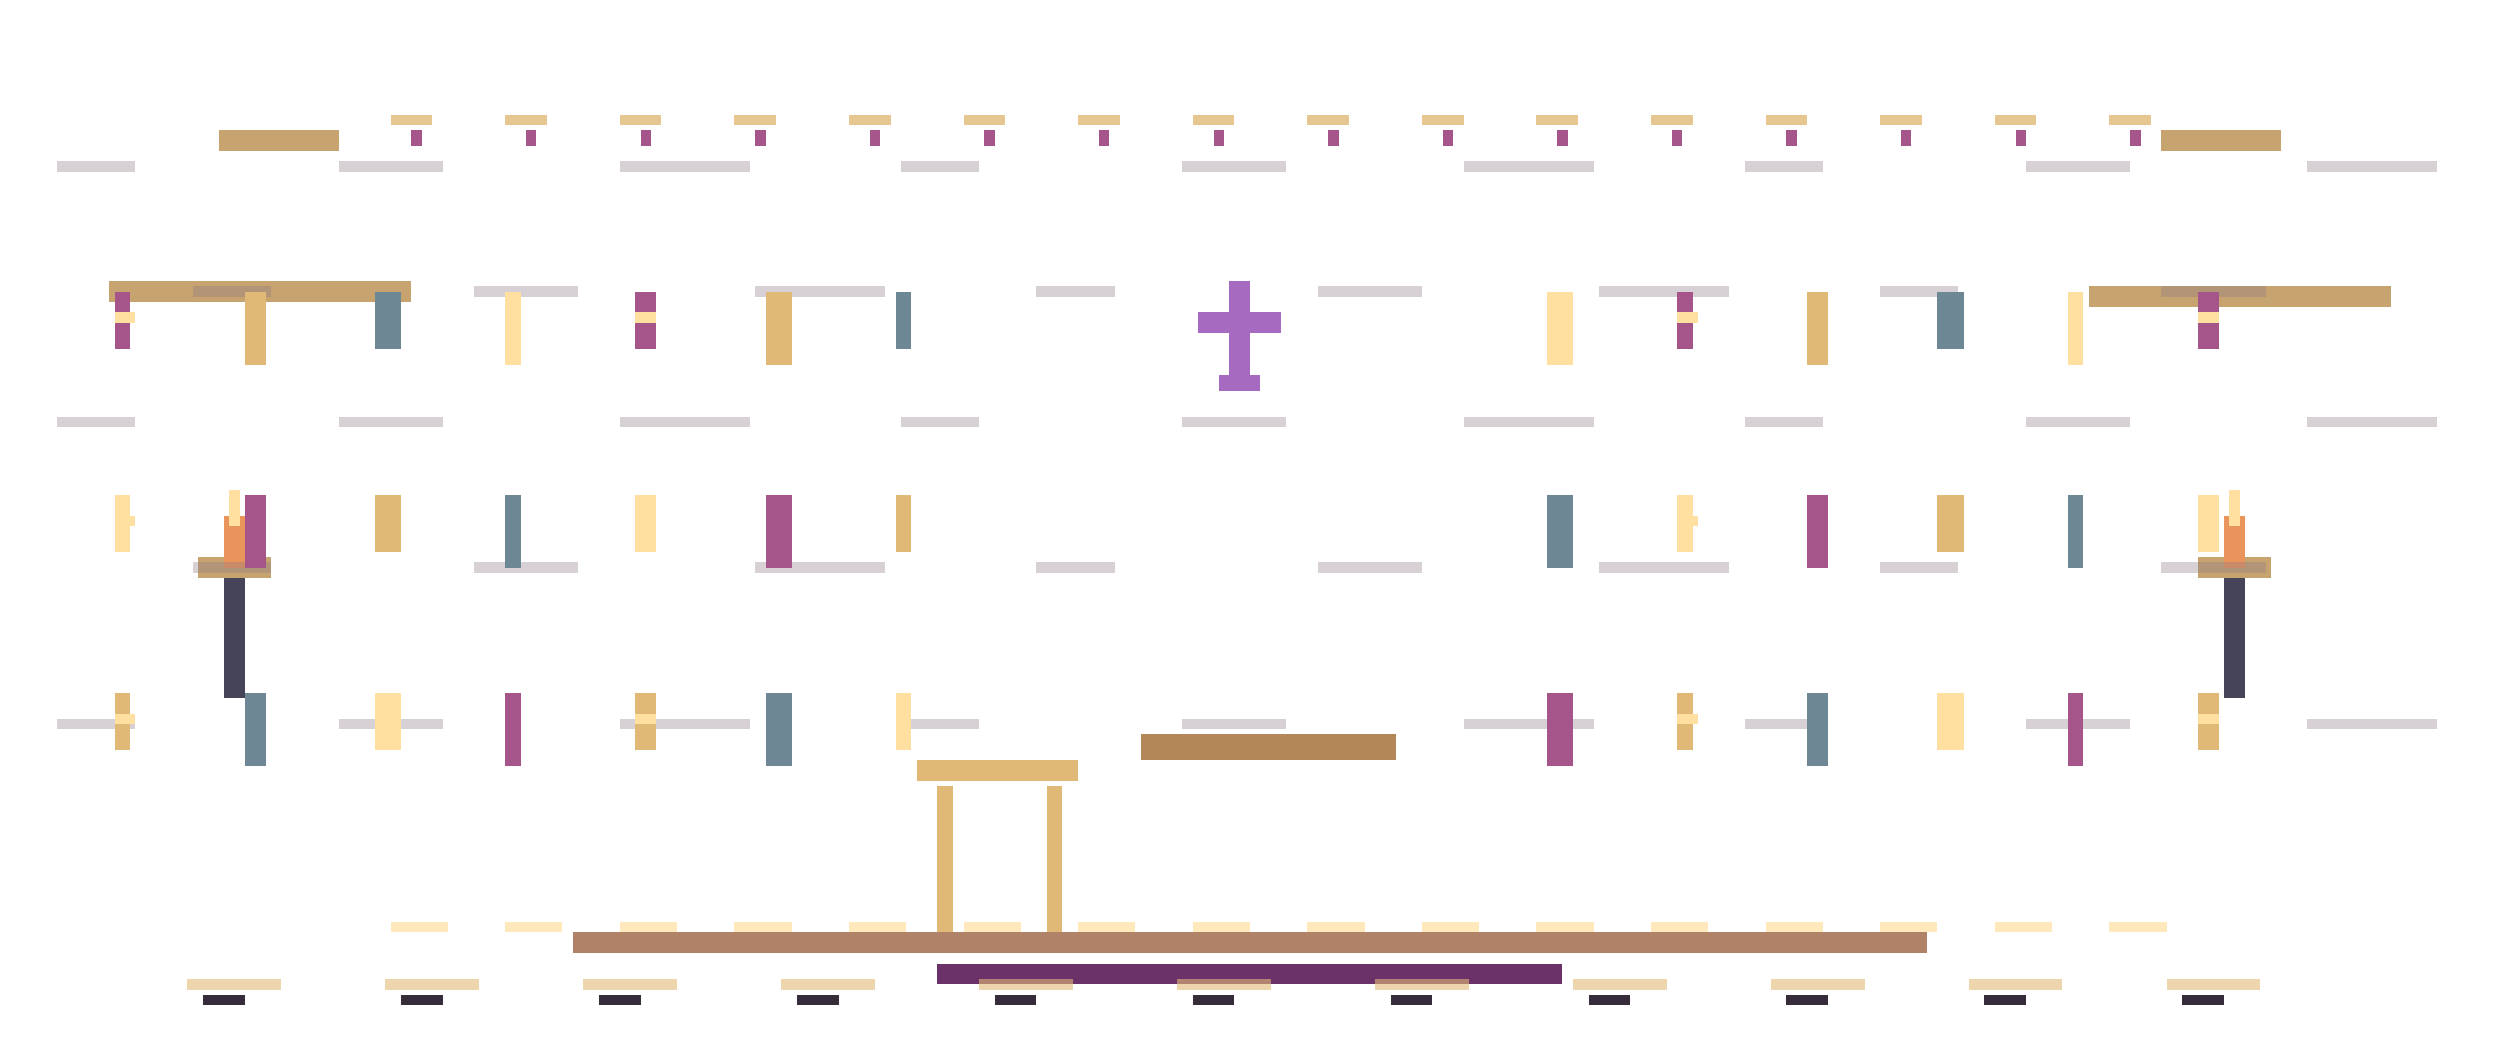
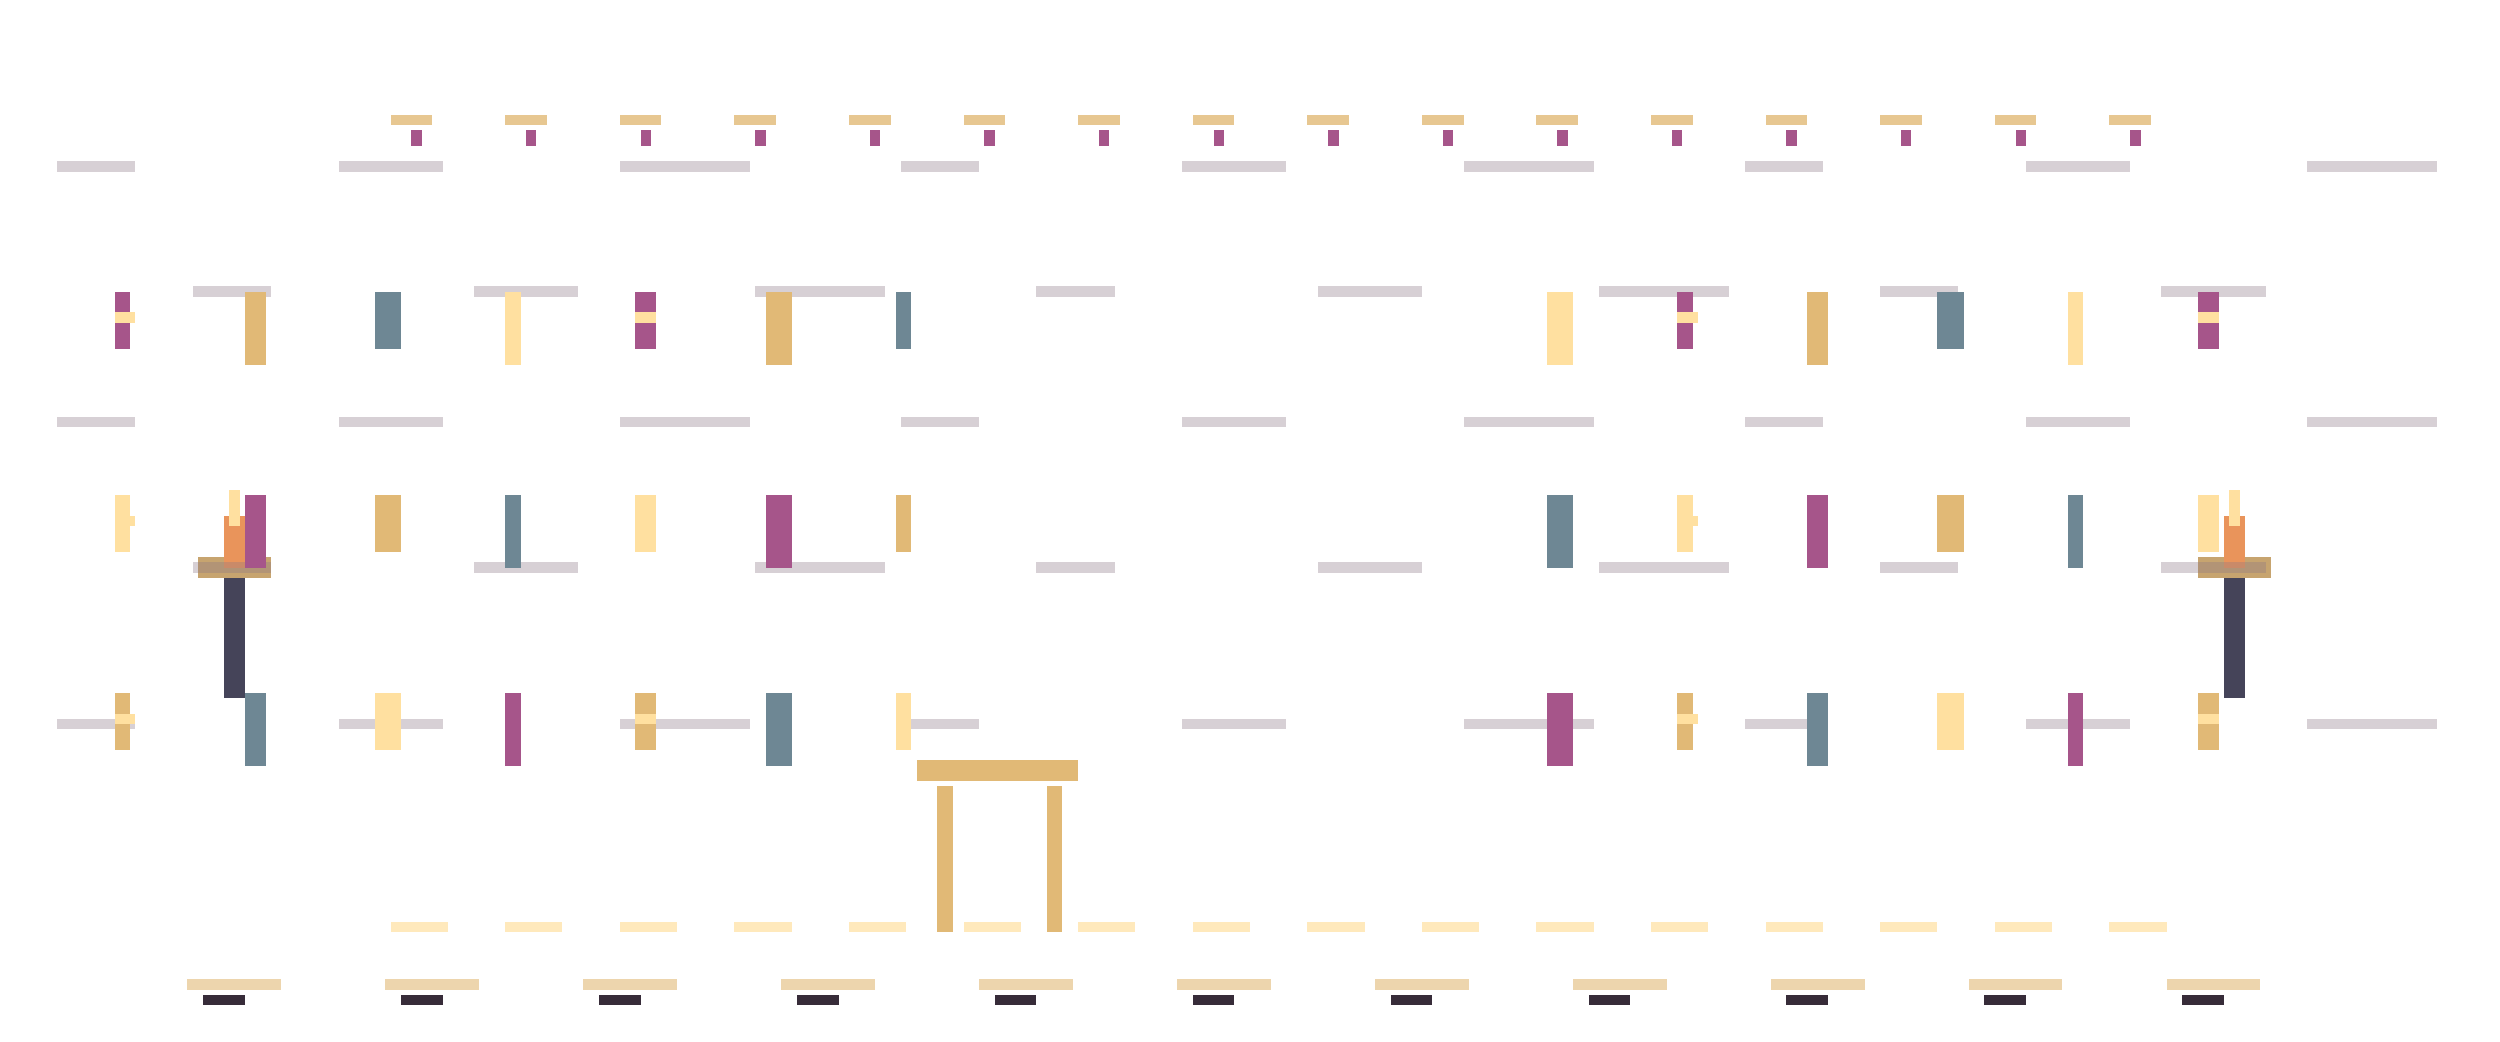
<svg xmlns="http://www.w3.org/2000/svg" viewBox="0 0 480 200" shape-rendering="crispEdges">
-   <path d="M42 25h23v4H42zM415 25h23v4h-23z" fill="#c7a46f" />
-   <rect x="110" y="179" width="260" height="4" fill="#b08267" />
-   <rect x="180" y="185" width="120" height="4" fill="#6b326a" />
-   <path d="M21 54h58v4H21zM401 55h58v4h-58z" fill="#c7a46f" />
-   <rect x="219" y="141" width="49" height="5" fill="#b48758" />
-   <rect x="236" y="54" width="4" height="18" fill="#a66bc0" />
-   <rect x="230" y="60" width="16" height="4" fill="#a66bc0" />
-   <rect x="234" y="72" width="8" height="3" fill="#a66bc0" />
  <rect x="43" y="107" width="4" height="27" fill="#454459" />
  <rect x="38" y="107" width="14" height="4" fill="#c7a46f" />
  <rect x="43" y="99" width="4" height="10" fill="#e9945b" />
  <rect x="44" y="94" width="2" height="7" fill="#ffe0a0" />
  <rect x="427" y="107" width="4" height="27" fill="#454459" />
  <rect x="422" y="107" width="14" height="4" fill="#c7a46f" />
  <rect x="427" y="99" width="4" height="10" fill="#e9945b" />
  <rect x="428" y="94" width="2" height="7" fill="#ffe0a0" />
  <rect x="11" y="31" width="15" height="2" fill="#8b7583" opacity=".34" />
  <rect x="65" y="31" width="20" height="2" fill="#8b7583" opacity=".34" />
  <rect x="119" y="31" width="25" height="2" fill="#8b7583" opacity=".34" />
  <rect x="173" y="31" width="15" height="2" fill="#8b7583" opacity=".34" />
  <rect x="227" y="31" width="20" height="2" fill="#8b7583" opacity=".34" />
  <rect x="281" y="31" width="25" height="2" fill="#8b7583" opacity=".34" />
  <rect x="335" y="31" width="15" height="2" fill="#8b7583" opacity=".34" />
  <rect x="389" y="31" width="20" height="2" fill="#8b7583" opacity=".34" />
  <rect x="443" y="31" width="25" height="2" fill="#8b7583" opacity=".34" />
  <rect x="37" y="55" width="15" height="2" fill="#8b7583" opacity=".34" />
  <rect x="91" y="55" width="20" height="2" fill="#8b7583" opacity=".34" />
  <rect x="145" y="55" width="25" height="2" fill="#8b7583" opacity=".34" />
  <rect x="199" y="55" width="15" height="2" fill="#8b7583" opacity=".34" />
  <rect x="253" y="55" width="20" height="2" fill="#8b7583" opacity=".34" />
  <rect x="307" y="55" width="25" height="2" fill="#8b7583" opacity=".34" />
  <rect x="361" y="55" width="15" height="2" fill="#8b7583" opacity=".34" />
  <rect x="415" y="55" width="20" height="2" fill="#8b7583" opacity=".34" />
  <rect x="11" y="80" width="15" height="2" fill="#8b7583" opacity=".34" />
  <rect x="65" y="80" width="20" height="2" fill="#8b7583" opacity=".34" />
  <rect x="119" y="80" width="25" height="2" fill="#8b7583" opacity=".34" />
  <rect x="173" y="80" width="15" height="2" fill="#8b7583" opacity=".34" />
  <rect x="227" y="80" width="20" height="2" fill="#8b7583" opacity=".34" />
  <rect x="281" y="80" width="25" height="2" fill="#8b7583" opacity=".34" />
  <rect x="335" y="80" width="15" height="2" fill="#8b7583" opacity=".34" />
  <rect x="389" y="80" width="20" height="2" fill="#8b7583" opacity=".34" />
  <rect x="443" y="80" width="25" height="2" fill="#8b7583" opacity=".34" />
  <rect x="37" y="108" width="15" height="2" fill="#8b7583" opacity=".34" />
  <rect x="91" y="108" width="20" height="2" fill="#8b7583" opacity=".34" />
  <rect x="145" y="108" width="25" height="2" fill="#8b7583" opacity=".34" />
  <rect x="199" y="108" width="15" height="2" fill="#8b7583" opacity=".34" />
  <rect x="253" y="108" width="20" height="2" fill="#8b7583" opacity=".34" />
  <rect x="307" y="108" width="25" height="2" fill="#8b7583" opacity=".34" />
  <rect x="361" y="108" width="15" height="2" fill="#8b7583" opacity=".34" />
  <rect x="415" y="108" width="20" height="2" fill="#8b7583" opacity=".34" />
  <rect x="11" y="138" width="15" height="2" fill="#8b7583" opacity=".34" />
  <rect x="65" y="138" width="20" height="2" fill="#8b7583" opacity=".34" />
  <rect x="119" y="138" width="25" height="2" fill="#8b7583" opacity=".34" />
  <rect x="173" y="138" width="15" height="2" fill="#8b7583" opacity=".34" />
  <rect x="227" y="138" width="20" height="2" fill="#8b7583" opacity=".34" />
  <rect x="281" y="138" width="25" height="2" fill="#8b7583" opacity=".34" />
  <rect x="335" y="138" width="15" height="2" fill="#8b7583" opacity=".34" />
  <rect x="389" y="138" width="20" height="2" fill="#8b7583" opacity=".34" />
  <rect x="443" y="138" width="25" height="2" fill="#8b7583" opacity=".34" />
  <rect x="36" y="188" width="18" height="2" fill="#e1b976" opacity=".6" />
  <rect x="39" y="191" width="8" height="2" fill="#372c39" />
  <rect x="74" y="188" width="18" height="2" fill="#e1b976" opacity=".6" />
  <rect x="77" y="191" width="8" height="2" fill="#372c39" />
  <rect x="112" y="188" width="18" height="2" fill="#e1b976" opacity=".6" />
  <rect x="115" y="191" width="8" height="2" fill="#372c39" />
  <rect x="150" y="188" width="18" height="2" fill="#e1b976" opacity=".6" />
  <rect x="153" y="191" width="8" height="2" fill="#372c39" />
  <rect x="188" y="188" width="18" height="2" fill="#e1b976" opacity=".6" />
  <rect x="191" y="191" width="8" height="2" fill="#372c39" />
  <rect x="226" y="188" width="18" height="2" fill="#e1b976" opacity=".6" />
  <rect x="229" y="191" width="8" height="2" fill="#372c39" />
  <rect x="264" y="188" width="18" height="2" fill="#e1b976" opacity=".6" />
  <rect x="267" y="191" width="8" height="2" fill="#372c39" />
  <rect x="302" y="188" width="18" height="2" fill="#e1b976" opacity=".6" />
  <rect x="305" y="191" width="8" height="2" fill="#372c39" />
  <rect x="340" y="188" width="18" height="2" fill="#e1b976" opacity=".6" />
  <rect x="343" y="191" width="8" height="2" fill="#372c39" />
  <rect x="378" y="188" width="18" height="2" fill="#e1b976" opacity=".6" />
  <rect x="381" y="191" width="8" height="2" fill="#372c39" />
  <rect x="416" y="188" width="18" height="2" fill="#e1b976" opacity=".6" />
  <rect x="419" y="191" width="8" height="2" fill="#372c39" />
  <rect x="22" y="56" width="3" height="11" fill="#a6558a" />
  <rect x="22" y="60" width="4" height="2" fill="#ffe0a0" />
  <rect x="47" y="56" width="4" height="14" fill="#e1b976" />
  <rect x="72" y="56" width="5" height="11" fill="#6e8794" />
  <rect x="97" y="56" width="3" height="14" fill="#ffe0a0" />
  <rect x="122" y="56" width="4" height="11" fill="#a6558a" />
  <rect x="122" y="60" width="4" height="2" fill="#ffe0a0" />
  <rect x="147" y="56" width="5" height="14" fill="#e1b976" />
  <rect x="172" y="56" width="3" height="11" fill="#6e8794" />
  <rect x="297" y="56" width="5" height="14" fill="#ffe0a0" />
  <rect x="322" y="56" width="3" height="11" fill="#a6558a" />
  <rect x="322" y="60" width="4" height="2" fill="#ffe0a0" />
  <rect x="347" y="56" width="4" height="14" fill="#e1b976" />
  <rect x="372" y="56" width="5" height="11" fill="#6e8794" />
  <rect x="397" y="56" width="3" height="14" fill="#ffe0a0" />
  <rect x="422" y="56" width="4" height="11" fill="#a6558a" />
  <rect x="422" y="60" width="4" height="2" fill="#ffe0a0" />
  <rect x="22" y="95" width="3" height="11" fill="#ffe0a0" />
  <rect x="22" y="99" width="4" height="2" fill="#ffe0a0" />
  <rect x="47" y="95" width="4" height="14" fill="#a6558a" />
  <rect x="72" y="95" width="5" height="11" fill="#e1b976" />
  <rect x="97" y="95" width="3" height="14" fill="#6e8794" />
  <rect x="122" y="95" width="4" height="11" fill="#ffe0a0" />
  <rect x="122" y="99" width="4" height="2" fill="#ffe0a0" />
  <rect x="147" y="95" width="5" height="14" fill="#a6558a" />
  <rect x="172" y="95" width="3" height="11" fill="#e1b976" />
  <rect x="297" y="95" width="5" height="14" fill="#6e8794" />
  <rect x="322" y="95" width="3" height="11" fill="#ffe0a0" />
  <rect x="322" y="99" width="4" height="2" fill="#ffe0a0" />
  <rect x="347" y="95" width="4" height="14" fill="#a6558a" />
  <rect x="372" y="95" width="5" height="11" fill="#e1b976" />
  <rect x="397" y="95" width="3" height="14" fill="#6e8794" />
  <rect x="422" y="95" width="4" height="11" fill="#ffe0a0" />
  <rect x="422" y="99" width="4" height="2" fill="#ffe0a0" />
  <rect x="22" y="133" width="3" height="11" fill="#e1b976" />
  <rect x="22" y="137" width="4" height="2" fill="#ffe0a0" />
  <rect x="47" y="133" width="4" height="14" fill="#6e8794" />
  <rect x="72" y="133" width="5" height="11" fill="#ffe0a0" />
  <rect x="97" y="133" width="3" height="14" fill="#a6558a" />
  <rect x="122" y="133" width="4" height="11" fill="#e1b976" />
  <rect x="122" y="137" width="4" height="2" fill="#ffe0a0" />
  <rect x="147" y="133" width="5" height="14" fill="#6e8794" />
  <rect x="172" y="133" width="3" height="11" fill="#ffe0a0" />
  <rect x="297" y="133" width="5" height="14" fill="#a6558a" />
  <rect x="322" y="133" width="3" height="11" fill="#e1b976" />
  <rect x="322" y="137" width="4" height="2" fill="#ffe0a0" />
  <rect x="347" y="133" width="4" height="14" fill="#6e8794" />
  <rect x="372" y="133" width="5" height="11" fill="#ffe0a0" />
  <rect x="397" y="133" width="3" height="14" fill="#a6558a" />
  <rect x="422" y="133" width="4" height="11" fill="#e1b976" />
  <rect x="422" y="137" width="4" height="2" fill="#ffe0a0" />
  <rect x="176" y="146" width="31" height="4" fill="#e1b976" />
  <rect x="180" y="151" width="3" height="28" fill="#e1b976" />
  <rect x="201" y="151" width="3" height="28" fill="#e1b976" />
  <rect x="75" y="22" width="8" height="2" fill="#e1b976" opacity=".8" />
  <rect x="79" y="25" width="2" height="3" fill="#a6558a" />
  <rect x="75" y="177" width="11" height="2" fill="#ffe0a0" opacity=".7" />
  <rect x="97" y="22" width="8" height="2" fill="#e1b976" opacity=".8" />
  <rect x="101" y="25" width="2" height="3" fill="#a6558a" />
  <rect x="97" y="177" width="11" height="2" fill="#ffe0a0" opacity=".7" />
  <rect x="119" y="22" width="8" height="2" fill="#e1b976" opacity=".8" />
  <rect x="123" y="25" width="2" height="3" fill="#a6558a" />
  <rect x="119" y="177" width="11" height="2" fill="#ffe0a0" opacity=".7" />
  <rect x="141" y="22" width="8" height="2" fill="#e1b976" opacity=".8" />
  <rect x="145" y="25" width="2" height="3" fill="#a6558a" />
  <rect x="141" y="177" width="11" height="2" fill="#ffe0a0" opacity=".7" />
  <rect x="163" y="22" width="8" height="2" fill="#e1b976" opacity=".8" />
  <rect x="167" y="25" width="2" height="3" fill="#a6558a" />
  <rect x="163" y="177" width="11" height="2" fill="#ffe0a0" opacity=".7" />
  <rect x="185" y="22" width="8" height="2" fill="#e1b976" opacity=".8" />
  <rect x="189" y="25" width="2" height="3" fill="#a6558a" />
  <rect x="185" y="177" width="11" height="2" fill="#ffe0a0" opacity=".7" />
  <rect x="207" y="22" width="8" height="2" fill="#e1b976" opacity=".8" />
  <rect x="211" y="25" width="2" height="3" fill="#a6558a" />
  <rect x="207" y="177" width="11" height="2" fill="#ffe0a0" opacity=".7" />
  <rect x="229" y="22" width="8" height="2" fill="#e1b976" opacity=".8" />
  <rect x="233" y="25" width="2" height="3" fill="#a6558a" />
  <rect x="229" y="177" width="11" height="2" fill="#ffe0a0" opacity=".7" />
  <rect x="251" y="22" width="8" height="2" fill="#e1b976" opacity=".8" />
  <rect x="255" y="25" width="2" height="3" fill="#a6558a" />
  <rect x="251" y="177" width="11" height="2" fill="#ffe0a0" opacity=".7" />
  <rect x="273" y="22" width="8" height="2" fill="#e1b976" opacity=".8" />
  <rect x="277" y="25" width="2" height="3" fill="#a6558a" />
  <rect x="273" y="177" width="11" height="2" fill="#ffe0a0" opacity=".7" />
  <rect x="295" y="22" width="8" height="2" fill="#e1b976" opacity=".8" />
  <rect x="299" y="25" width="2" height="3" fill="#a6558a" />
  <rect x="295" y="177" width="11" height="2" fill="#ffe0a0" opacity=".7" />
  <rect x="317" y="22" width="8" height="2" fill="#e1b976" opacity=".8" />
  <rect x="321" y="25" width="2" height="3" fill="#a6558a" />
  <rect x="317" y="177" width="11" height="2" fill="#ffe0a0" opacity=".7" />
  <rect x="339" y="22" width="8" height="2" fill="#e1b976" opacity=".8" />
  <rect x="343" y="25" width="2" height="3" fill="#a6558a" />
  <rect x="339" y="177" width="11" height="2" fill="#ffe0a0" opacity=".7" />
  <rect x="361" y="22" width="8" height="2" fill="#e1b976" opacity=".8" />
  <rect x="365" y="25" width="2" height="3" fill="#a6558a" />
  <rect x="361" y="177" width="11" height="2" fill="#ffe0a0" opacity=".7" />
  <rect x="383" y="22" width="8" height="2" fill="#e1b976" opacity=".8" />
  <rect x="387" y="25" width="2" height="3" fill="#a6558a" />
  <rect x="383" y="177" width="11" height="2" fill="#ffe0a0" opacity=".7" />
  <rect x="405" y="22" width="8" height="2" fill="#e1b976" opacity=".8" />
  <rect x="409" y="25" width="2" height="3" fill="#a6558a" />
  <rect x="405" y="177" width="11" height="2" fill="#ffe0a0" opacity=".7" />
</svg>
